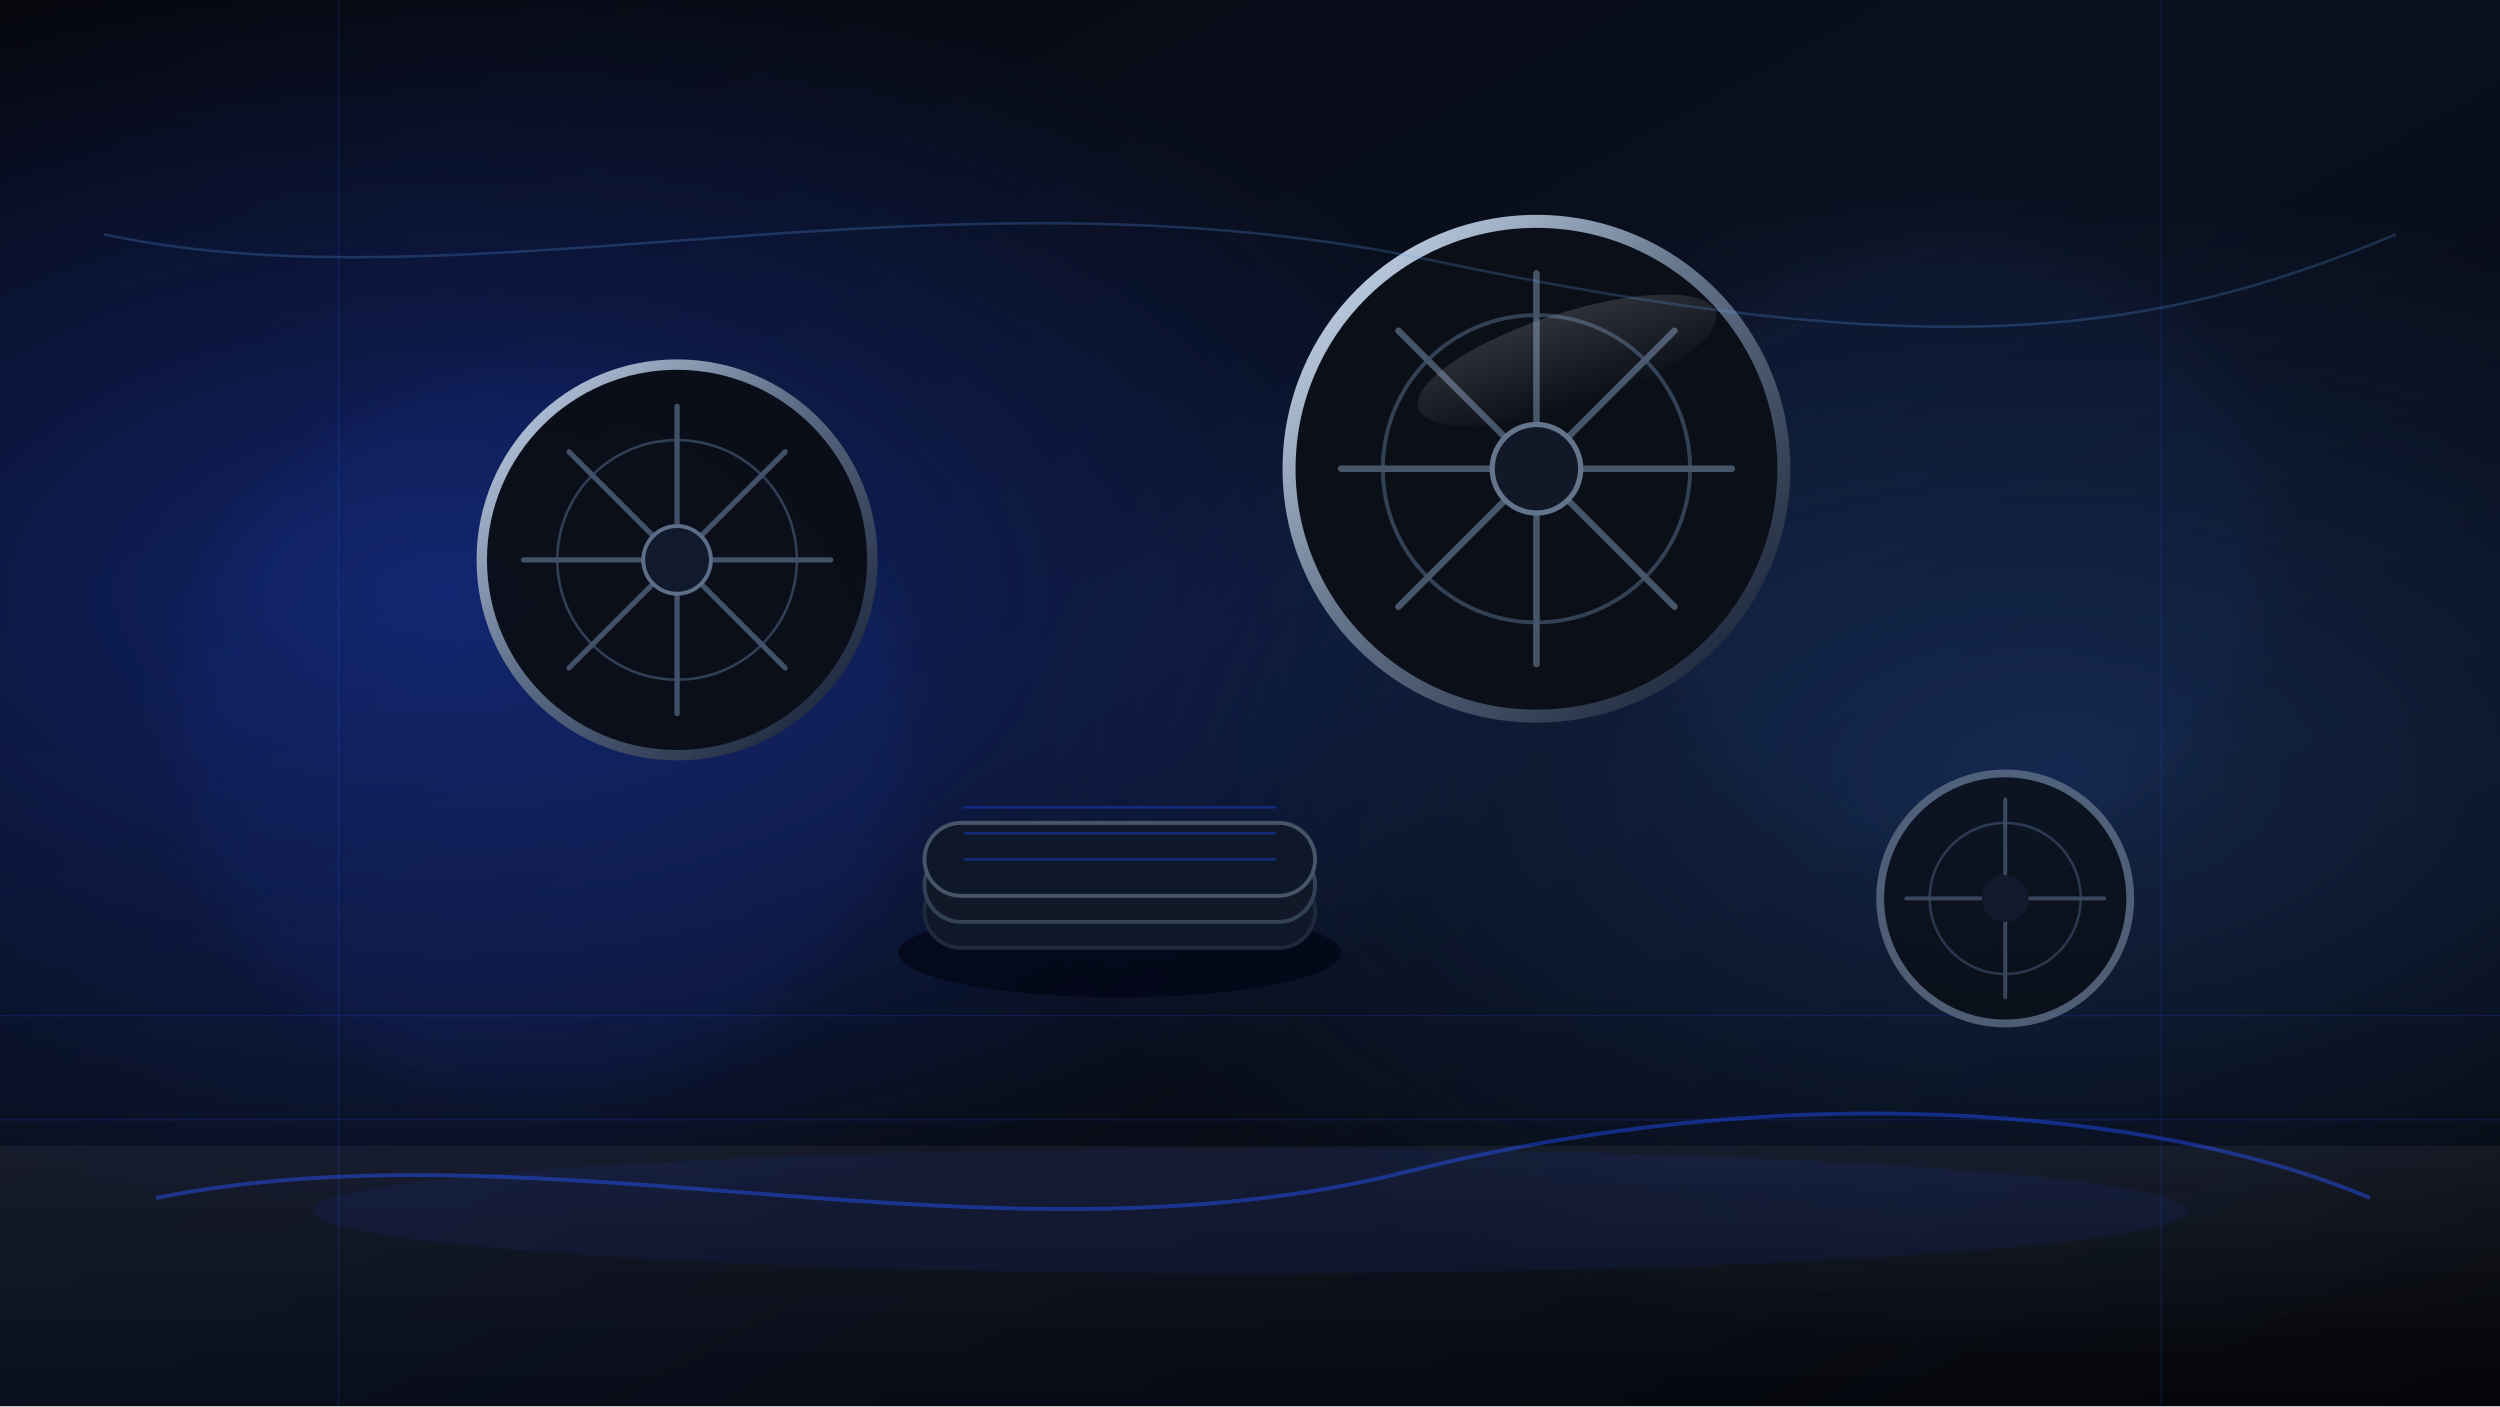
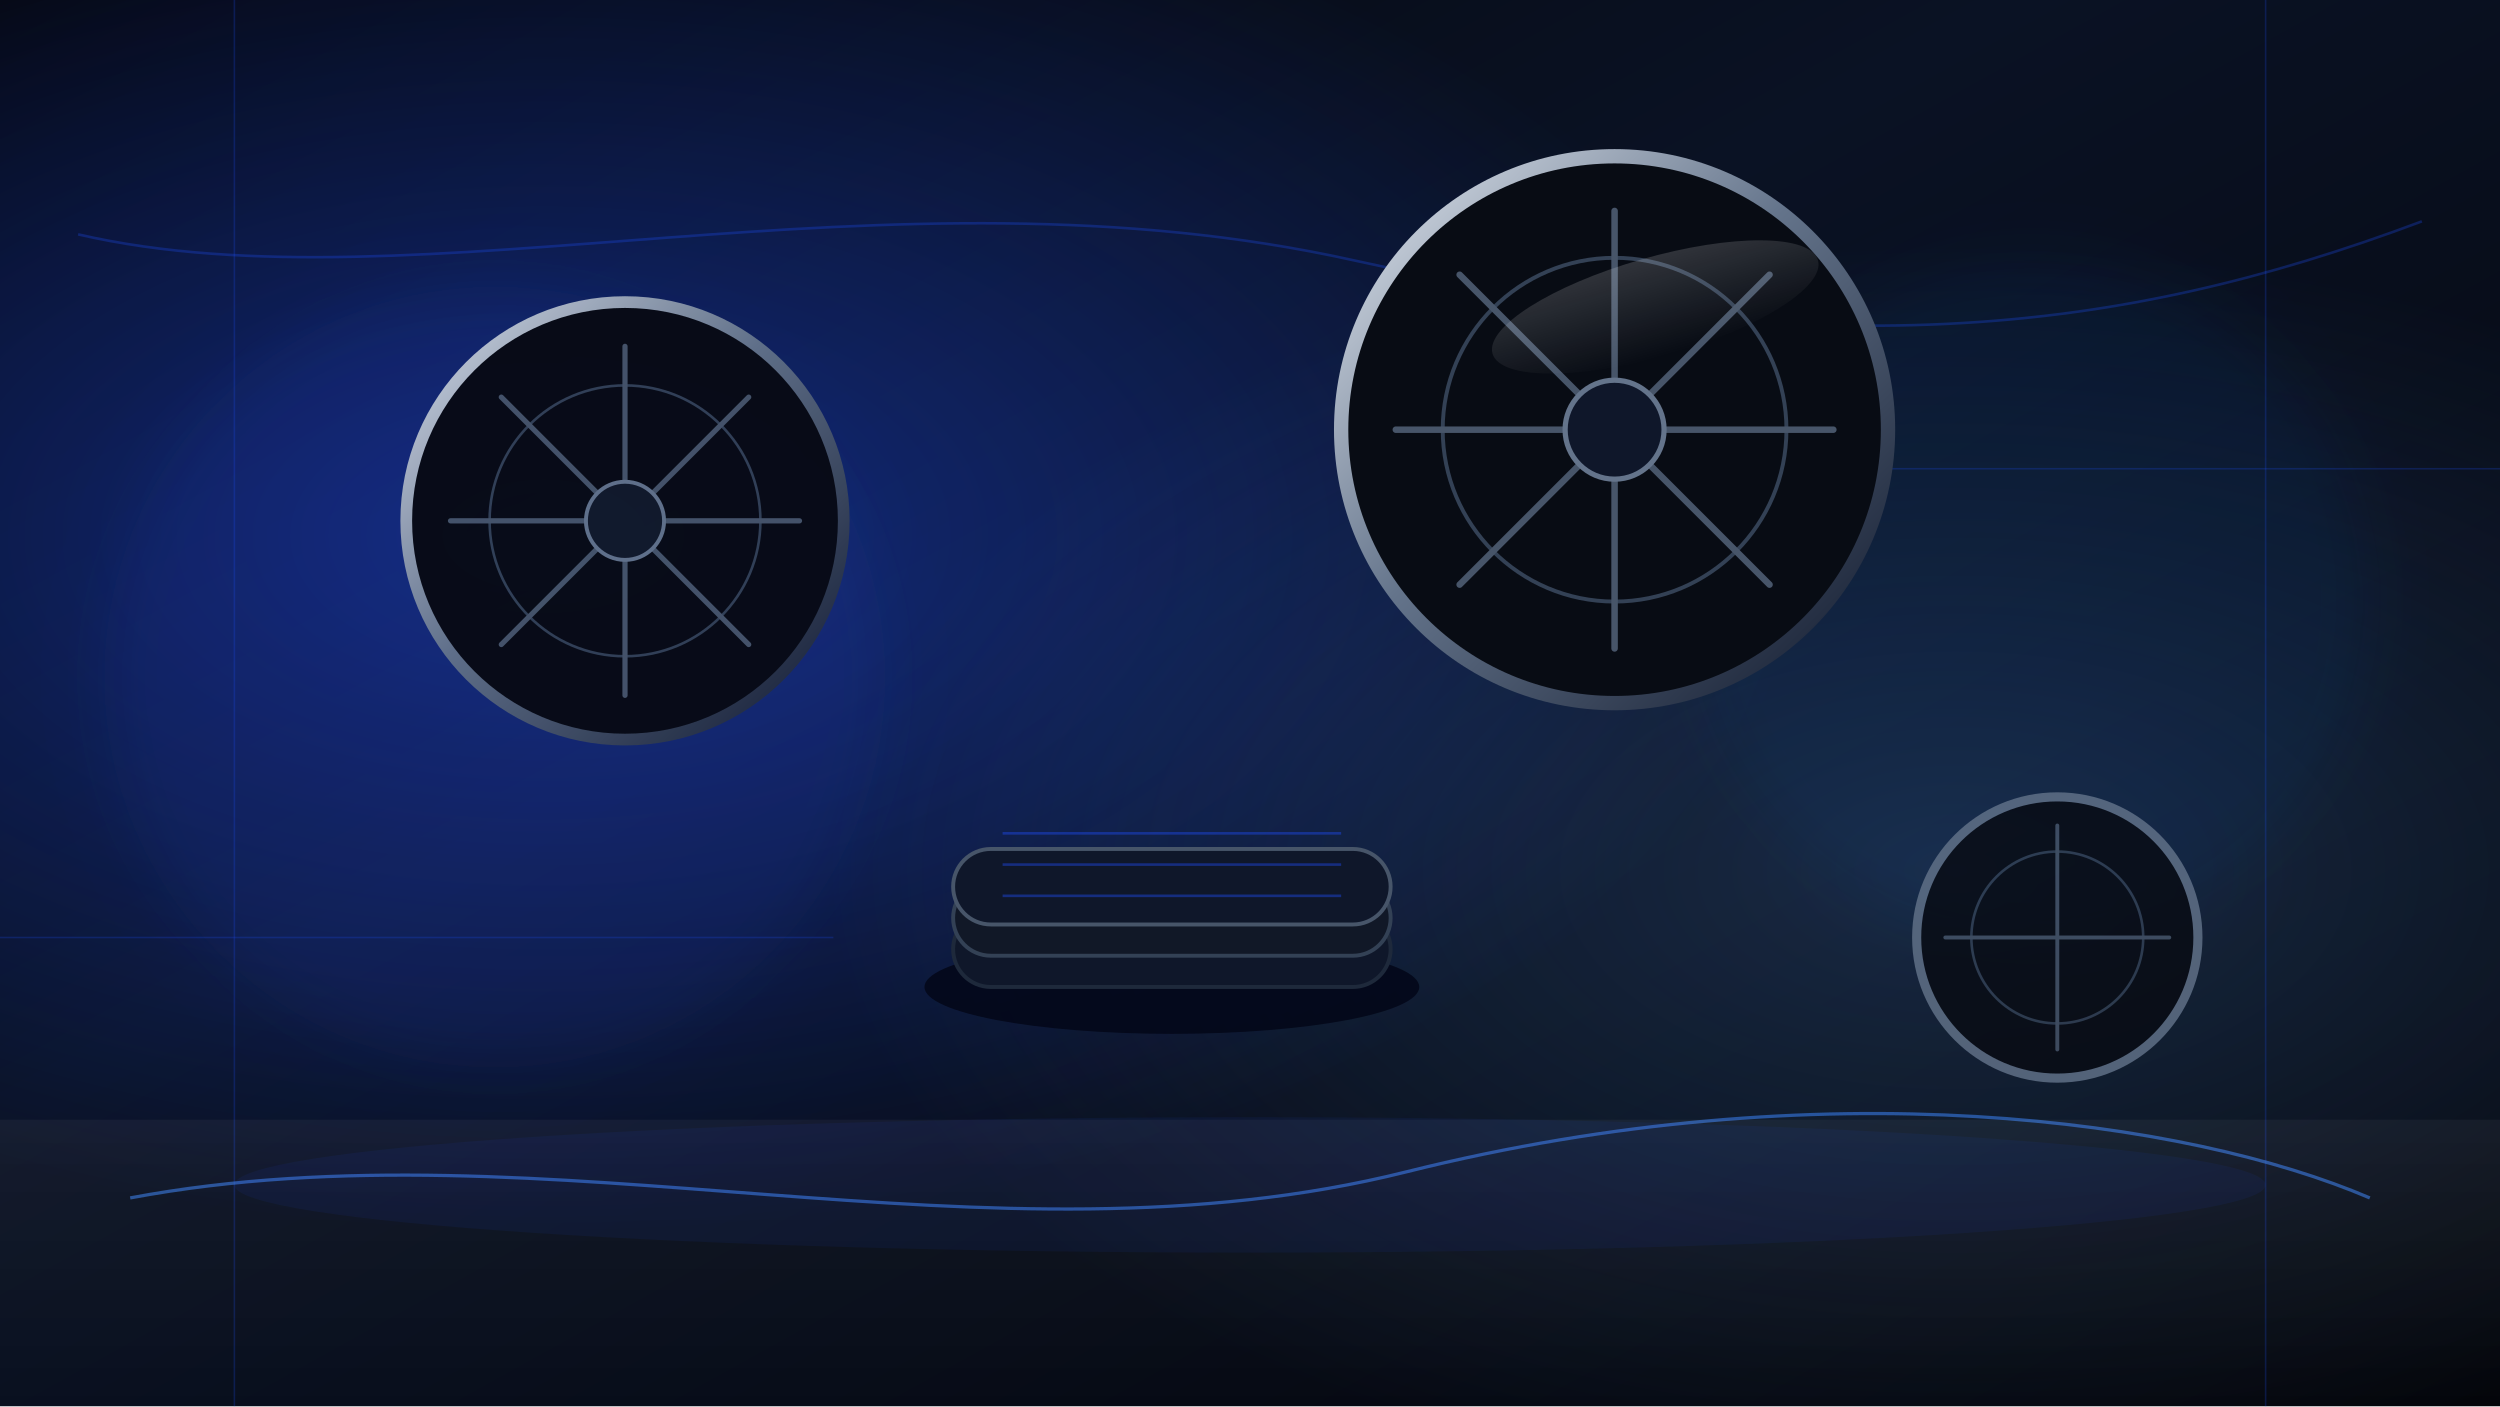
- <svg xmlns="http://www.w3.org/2000/svg" viewBox="0 0 1920 1080" fill="none" role="img" aria-label="">
+ <svg xmlns="http://www.w3.org/2000/svg" viewBox="0 0 1920 1080" fill="none">
  <defs>
    <linearGradient id="bg" x1="0" y1="0" x2="1" y2="1">
-       <stop offset="0%" stop-color="#06070d" />
-       <stop offset="45%" stop-color="#0a1020" />
-       <stop offset="100%" stop-color="#040508" />
+       <stop offset="0%" stop-color="#04060c" />
+       <stop offset="40%" stop-color="#0a1224" />
+       <stop offset="100%" stop-color="#030408" />
    </linearGradient>
-     <radialGradient id="glowL" cx="0.18" cy="0.42" r="0.45">
-       <stop offset="0%" stop-color="#1f4fff" stop-opacity="0.34" />
+     <radialGradient id="glowA" cx="0.22" cy="0.38" r="0.5">
+       <stop offset="0%" stop-color="#1f4fff" stop-opacity="0.42" />
      <stop offset="100%" stop-color="#1f4fff" stop-opacity="0" />
    </radialGradient>
-     <radialGradient id="glowR" cx="0.82" cy="0.55" r="0.42">
-       <stop offset="0%" stop-color="#3b82f6" stop-opacity="0.22" />
-       <stop offset="100%" stop-color="#3b82f6" stop-opacity="0" />
+     <radialGradient id="glowB" cx="0.78" cy="0.62" r="0.45">
+       <stop offset="0%" stop-color="#60a5fa" stop-opacity="0.2" />
+       <stop offset="100%" stop-color="#60a5fa" stop-opacity="0" />
    </radialGradient>
-     <linearGradient id="glass" x1="0" y1="0" x2="0" y2="1">
-       <stop offset="0%" stop-color="#ffffff" stop-opacity="0.14" />
-       <stop offset="100%" stop-color="#ffffff" stop-opacity="0" />
-     </linearGradient>
    <linearGradient id="rim" x1="0" y1="0" x2="1" y2="1">
-       <stop offset="0%" stop-color="#dbeafe" />
+       <stop offset="0%" stop-color="#e2e8f0" />
      <stop offset="45%" stop-color="#64748b" />
      <stop offset="100%" stop-color="#0f172a" />
    </linearGradient>
-     <filter id="blur" x="-20%" y="-20%" width="140%" height="140%">
-       <feGaussianBlur stdDeviation="18" />
+     <linearGradient id="glass" x1="0" y1="0" x2="0" y2="1">
+       <stop offset="0%" stop-color="#ffffff" stop-opacity="0.16" />
+       <stop offset="100%" stop-color="#ffffff" stop-opacity="0" />
+     </linearGradient>
+     <filter id="soft" x="-30%" y="-30%" width="160%" height="160%">
+       <feGaussianBlur stdDeviation="24" />
    </filter>
  </defs>
  <rect width="1920" height="1080" fill="url(#bg)" />
-   <rect width="1920" height="1080" fill="url(#glowL)" />
-   <rect width="1920" height="1080" fill="url(#glowR)" />
-   <g opacity="0.35" filter="url(#blur)">
-     <ellipse cx="420" cy="560" rx="280" ry="280" fill="#1f4fff" opacity="0.18" />
-     <ellipse cx="1500" cy="420" rx="240" ry="240" fill="#2563eb" opacity="0.14" />
+   <rect width="1920" height="1080" fill="url(#glowA)" />
+   <rect width="1920" height="1080" fill="url(#glowB)" />
+   <g opacity="0.5" filter="url(#soft)">
+     <ellipse cx="380" cy="520" rx="300" ry="300" fill="#1f4fff" opacity="0.16" />
+     <ellipse cx="1560" cy="460" rx="260" ry="260" fill="#2563eb" opacity="0.12" />
  </g>
-   <g stroke="#1f4fff" stroke-opacity="0.18" stroke-width="1">
-     <path d="M0 780 H1920" />
-     <path d="M0 860 H1920" />
-     <path d="M260 0 V1080" />
-     <path d="M1660 0 V1080" />
+   <g stroke="#1f4fff" stroke-opacity="0.22" stroke-width="1.2">
+     <path d="M0 720 H640" />
+     <path d="M1280 360 H1920" />
+     <path d="M180 0 V1080" />
+     <path d="M1740 0 V1080" />
  </g>
-   <g transform="translate(1180 360)">
-     <circle r="190" fill="#0b0f18" stroke="url(#rim)" stroke-width="10" />
-     <circle r="118" fill="none" stroke="#334155" stroke-width="3" />
+   <path d="M100 920 C420 860, 760 980, 1080 900 S1680 860, 1820 920" stroke="#3b82f6" stroke-opacity="0.55" stroke-width="2.5" fill="none" />
+   <path d="M60 180 C320 240, 680 120, 1040 200 S1620 260, 1860 170" stroke="#1f4fff" stroke-opacity="0.28" stroke-width="2" fill="none" />
+   <g transform="translate(1240 330)">
+     <circle r="210" fill="#080c14" stroke="url(#rim)" stroke-width="11" />
+     <circle r="132" fill="none" stroke="#334155" stroke-width="3" />
    <g stroke="#475569" stroke-width="5" stroke-linecap="round">
-       <line x1="0" y1="-150" x2="0" y2="150" />
-       <line x1="-150" y1="0" x2="150" y2="0" />
-       <line x1="-106" y1="-106" x2="106" y2="106" />
-       <line x1="106" y1="-106" x2="-106" y2="106" />
+       <line x1="0" y1="-168" x2="0" y2="168" />
+       <line x1="-168" y1="0" x2="168" y2="0" />
+       <line x1="-119" y1="-119" x2="119" y2="119" />
+       <line x1="119" y1="-119" x2="-119" y2="119" />
    </g>
-     <circle r="34" fill="#111827" stroke="#64748b" stroke-width="4" />
-     <ellipse cx="48" cy="-72" rx="120" ry="36" fill="url(#glass)" transform="rotate(-18)" />
+     <circle r="38" fill="#0f172a" stroke="#64748b" stroke-width="4" />
+     <ellipse cx="56" cy="-82" rx="130" ry="38" fill="url(#glass)" transform="rotate(-16)" />
  </g>
-   <g transform="translate(520 430)" opacity="0.92">
-     <circle r="150" fill="#0a0d14" stroke="url(#rim)" stroke-width="8" />
-     <circle r="92" fill="none" stroke="#334155" stroke-width="2" />
+   <g transform="translate(480 400)" opacity="0.94">
+     <circle r="168" fill="#070a12" stroke="url(#rim)" stroke-width="9" />
+     <circle r="104" fill="none" stroke="#334155" stroke-width="2" />
    <g stroke="#475569" stroke-width="4" stroke-linecap="round">
-       <line x1="0" y1="-118" x2="0" y2="118" />
-       <line x1="-118" y1="0" x2="118" y2="0" />
-       <line x1="-83" y1="-83" x2="83" y2="83" />
-       <line x1="83" y1="-83" x2="-83" y2="83" />
+       <line x1="0" y1="-134" x2="0" y2="134" />
+       <line x1="-134" y1="0" x2="134" y2="0" />
+       <line x1="-95" y1="-95" x2="95" y2="95" />
+       <line x1="95" y1="-95" x2="-95" y2="95" />
    </g>
-     <circle r="26" fill="#111827" stroke="#64748b" stroke-width="3" />
+     <circle r="30" fill="#111827" stroke="#64748b" stroke-width="3" />
  </g>
-   <g transform="translate(1540 690)" opacity="0.75">
-     <circle r="96" fill="#0a0d14" stroke="#64748b" stroke-width="6" />
-     <circle r="58" fill="none" stroke="#334155" stroke-width="2" />
+   <g transform="translate(1580 720)" opacity="0.8">
+     <circle r="108" fill="#070a12" stroke="#64748b" stroke-width="7" />
+     <circle r="66" fill="none" stroke="#334155" stroke-width="2" />
    <g stroke="#475569" stroke-width="3" stroke-linecap="round">
-       <line x1="0" y1="-76" x2="0" y2="76" />
-       <line x1="-76" y1="0" x2="76" y2="0" />
-     </g>
-     <circle r="18" fill="#111827" />
-   </g>
-   <g transform="translate(860 690)">
-     <ellipse cx="0" cy="42" rx="170" ry="34" fill="#020617" opacity="0.8" />
-     <rect x="-150" y="-18" width="300" height="56" rx="28" fill="#0f172a" stroke="#1e293b" stroke-width="3" />
-     <rect x="-150" y="-38" width="300" height="56" rx="28" fill="#111827" stroke="#334155" stroke-width="3" />
-     <rect x="-150" y="-58" width="300" height="56" rx="28" fill="#0f172a" stroke="#475569" stroke-width="3" />
-     <g stroke="#1f4fff" stroke-opacity="0.35" stroke-width="2">
-       <path d="M-120 -30 H120" />
-       <path d="M-120 -50 H120" />
-       <path d="M-120 -70 H120" />
+       <line x1="0" y1="-86" x2="0" y2="86" />
+       <line x1="-86" y1="0" x2="86" y2="0" />
    </g>
  </g>
-   <path d="M120 920 C420 860, 760 980, 1080 900 S1680 860, 1820 920" stroke="#1f4fff" stroke-opacity="0.45" stroke-width="3" fill="none" />
-   <path d="M80 180 C360 240, 720 120, 1100 200 S1650 260, 1840 180" stroke="#60a5fa" stroke-opacity="0.22" stroke-width="2" fill="none" />
-   <rect x="0" y="880" width="1920" height="200" fill="url(#glass)" opacity="0.35" />
-   <ellipse cx="960" cy="930" rx="720" ry="48" fill="#1f4fff" opacity="0.08" />
+   <g transform="translate(900 710)">
+     <ellipse cx="0" cy="48" rx="190" ry="36" fill="#020617" opacity="0.85" />
+     <rect x="-168" y="-10" width="336" height="58" rx="29" fill="#0f172a" stroke="#1e293b" stroke-width="3" />
+     <rect x="-168" y="-34" width="336" height="58" rx="29" fill="#111827" stroke="#334155" stroke-width="3" />
+     <rect x="-168" y="-58" width="336" height="58" rx="29" fill="#0f172a" stroke="#475569" stroke-width="3" />
+     <g stroke="#1f4fff" stroke-opacity="0.4" stroke-width="2">
+       <path d="M-130 -22 H130" />
+       <path d="M-130 -46 H130" />
+       <path d="M-130 -70 H130" />
+     </g>
+   </g>
+   <rect x="0" y="860" width="1920" height="220" fill="url(#glass)" opacity="0.28" />
+   <ellipse cx="960" cy="910" rx="780" ry="52" fill="#1f4fff" opacity="0.07" />
</svg>
